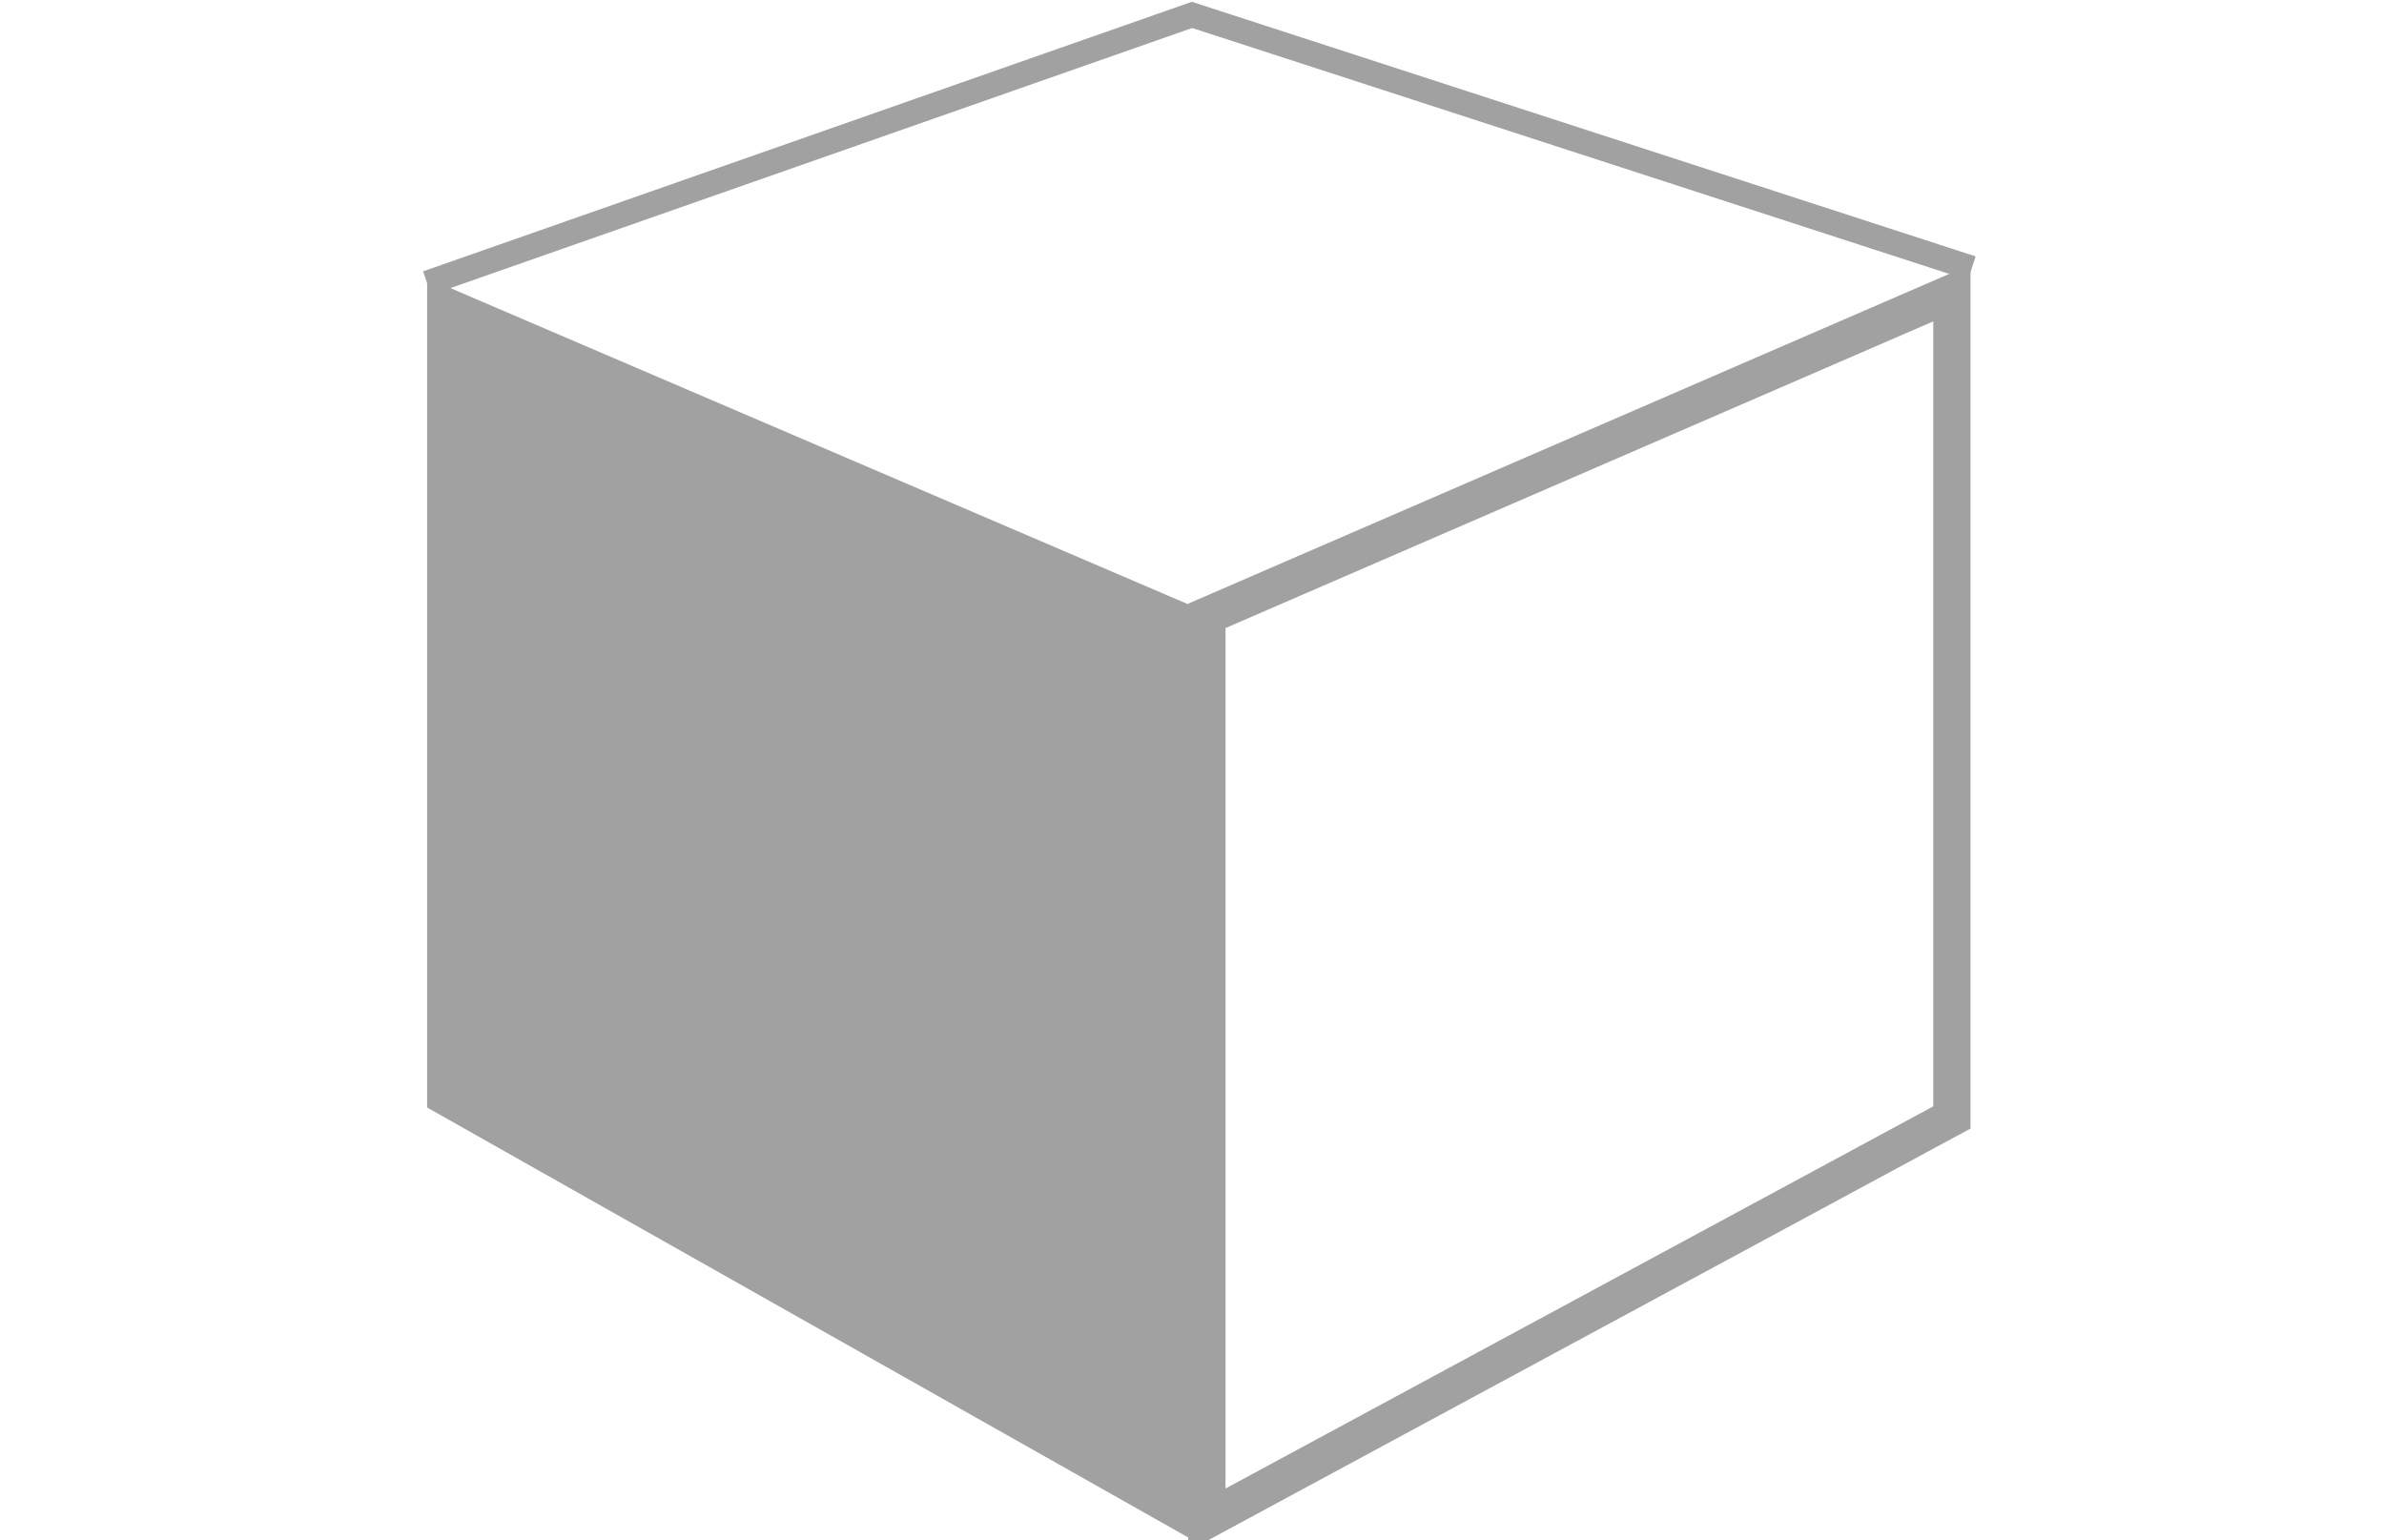
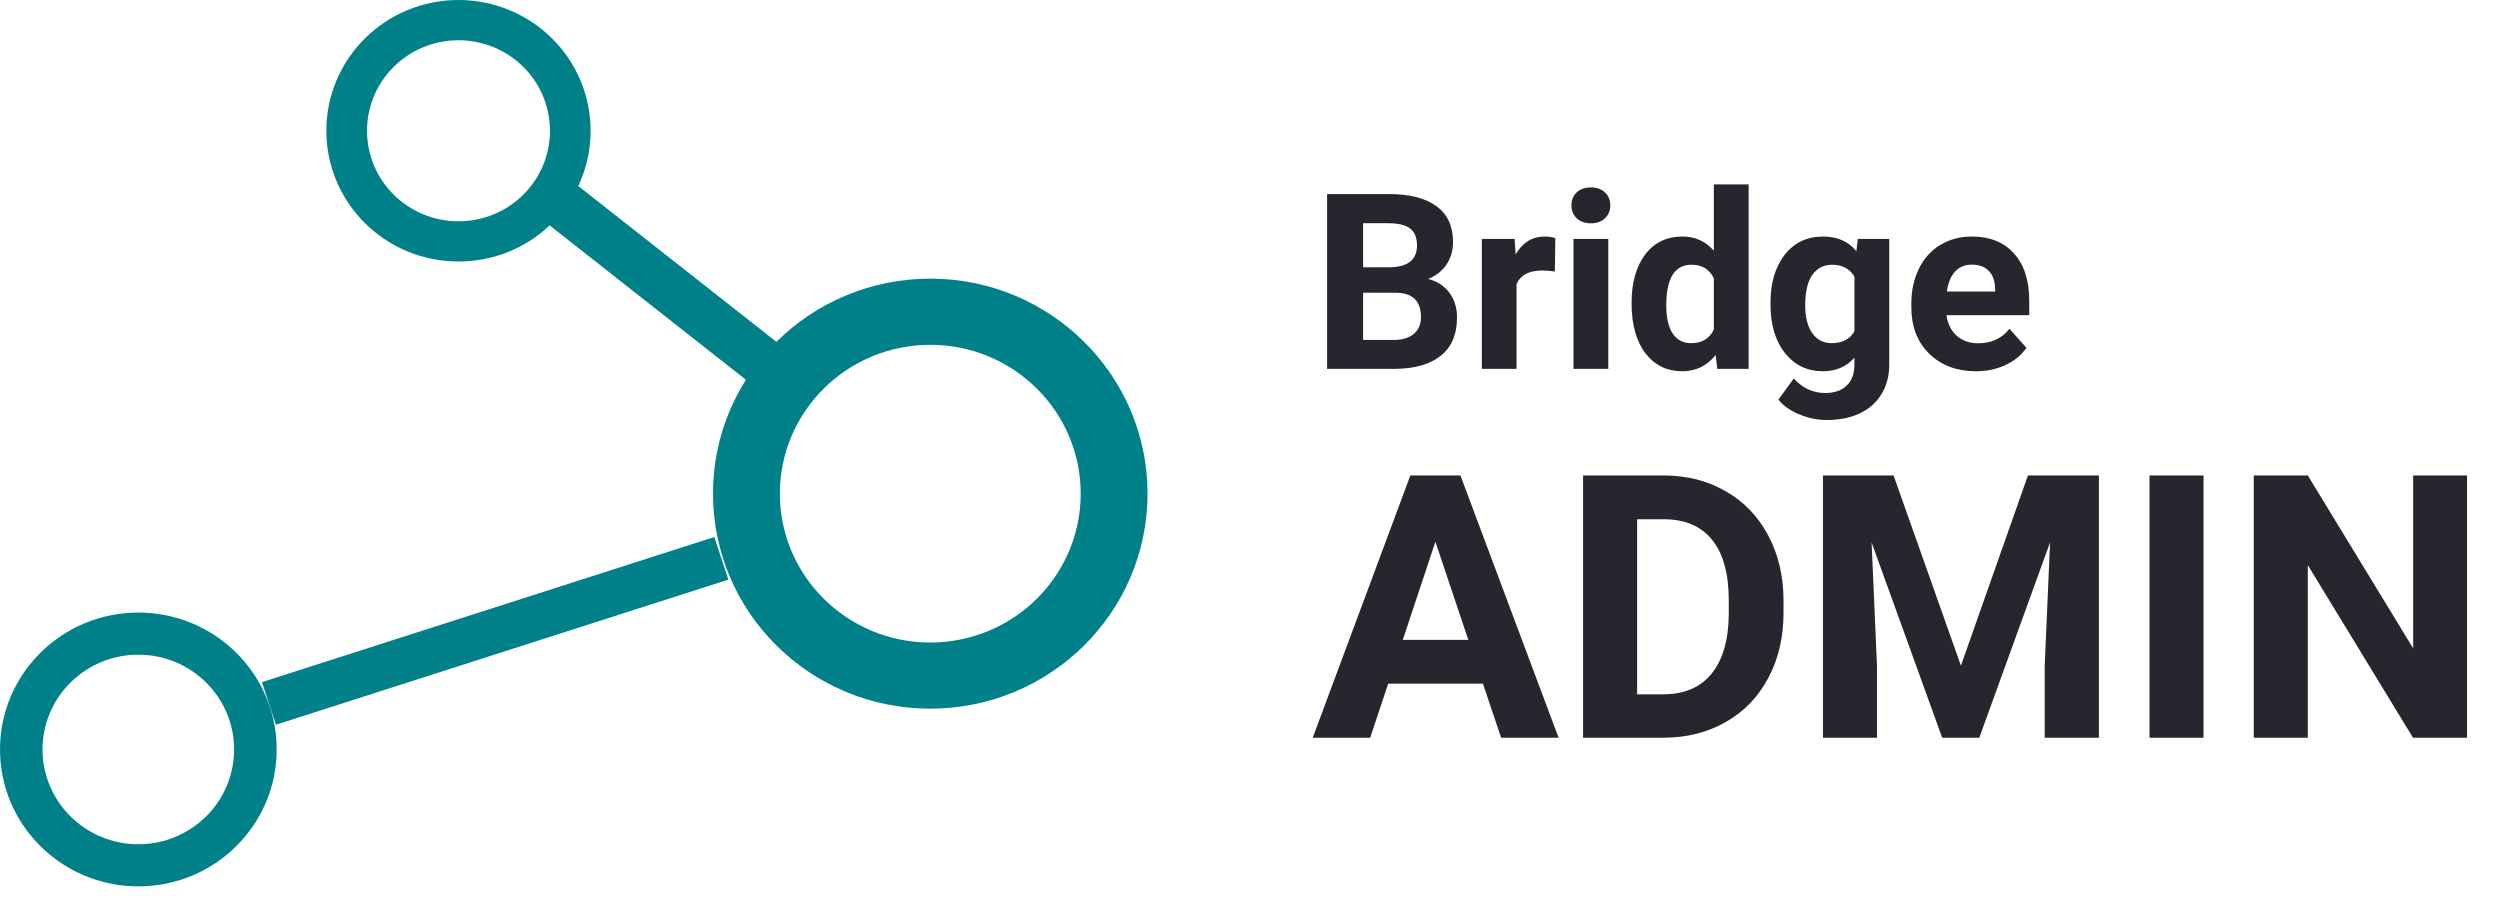
- <svg xmlns="http://www.w3.org/2000/svg" version="1.1" id="Layer_1" x="0px" y="0px" viewBox="0 0 48 31" style="enable-background:new 0 0 48 31;" xml:space="preserve">
-   <style type="text/css">
- 	.st0{fill:#A1A1A1;}
- 	.st1{fill:none;stroke:#A1A1A1;stroke-width:0.75;stroke-miterlimit:10;}
- 	.st2{fill:none;stroke:#A1A1A1;stroke-width:0.5;stroke-miterlimit:10;}
- </style>
-   <g id="Layer_2_1_">
-     <g id="Layer_1-2">
-       <polygon class="st0" points="8.6,5.6 8.6,22.3 24,31 24,12.2   " />
-       <polygon class="st1" points="24.3,12.4 39.3,5.9 39.3,22.5 24.3,30.6   " />
-       <polyline class="st2" points="39.7,5.4 24,0.3 8.6,5.7   " />
-     </g>
-   </g>
+ <svg xmlns="http://www.w3.org/2000/svg" width="122" height="44" viewBox="0 0 122 44" fill="none">
+   <path fill-rule="evenodd" clip-rule="evenodd" d="M22.374 12.762C24.099 12.762 25.666 12.092 26.823 11L36.402 18.534C35.383 20.145 34.795 22.05 34.795 24.091C34.795 29.885 39.542 34.583 45.397 34.583C51.253 34.583 56 29.885 56 24.091C56 18.296 51.253 13.598 45.397 13.598C42.464 13.598 39.809 14.777 37.889 16.682L28.22 9.077C28.607 8.258 28.822 7.345 28.822 6.381C28.822 2.857 25.935 0 22.374 0C18.813 0 15.926 2.857 15.926 6.381C15.926 9.905 18.813 12.762 22.374 12.762ZM22.375 10.799C24.84 10.799 26.839 8.821 26.839 6.382C26.839 3.942 24.84 1.964 22.375 1.964C19.909 1.964 17.911 3.942 17.911 6.382C17.911 8.821 19.909 10.799 22.375 10.799ZM12.784 33.288L34.861 26.206L35.542 28.285L13.465 35.367L12.784 33.288ZM13.502 36.574C13.502 40.264 10.48 43.255 6.751 43.255C3.023 43.255 0 40.264 0 36.574C0 32.884 3.023 29.893 6.751 29.893C10.48 29.893 13.502 32.884 13.502 36.574ZM11.424 36.574C11.424 39.129 9.331 41.199 6.75 41.199C4.169 41.199 2.076 39.129 2.076 36.574C2.076 34.02 4.169 31.949 6.75 31.949C9.331 31.949 11.424 34.02 11.424 36.574ZM52.738 24.091C52.738 28.102 49.452 31.355 45.398 31.355C41.344 31.355 38.058 28.102 38.058 24.091C38.058 20.079 41.344 16.827 45.398 16.827C49.452 16.827 52.738 20.079 52.738 24.091Z" fill="#00818A" />
+   <path d="M64.762 18V9.469H67.75C68.785 9.469 69.57 9.668 70.106 10.066C70.641 10.461 70.908 11.041 70.908 11.807C70.908 12.225 70.801 12.594 70.586 12.914C70.371 13.23 70.072 13.463 69.689 13.611C70.127 13.721 70.471 13.941 70.721 14.273C70.975 14.605 71.102 15.012 71.102 15.492C71.102 16.312 70.84 16.934 70.316 17.355C69.793 17.777 69.047 17.992 68.078 18H64.762ZM66.519 14.285V16.588H68.025C68.439 16.588 68.762 16.49 68.992 16.295C69.227 16.096 69.344 15.822 69.344 15.475C69.344 14.693 68.939 14.297 68.131 14.285H66.519ZM66.519 13.043H67.82C68.707 13.027 69.15 12.674 69.15 11.982C69.15 11.596 69.037 11.318 68.811 11.15C68.588 10.979 68.234 10.893 67.75 10.893H66.519V13.043ZM75.877 13.248C75.647 13.217 75.443 13.201 75.268 13.201C74.627 13.201 74.207 13.418 74.008 13.852V18H72.314V11.66H73.914L73.961 12.416C74.301 11.834 74.772 11.543 75.373 11.543C75.561 11.543 75.736 11.568 75.9 11.619L75.877 13.248ZM78.484 18H76.785V11.66H78.484V18ZM76.686 10.02C76.686 9.766 76.769 9.557 76.938 9.393C77.109 9.229 77.342 9.146 77.635 9.146C77.924 9.146 78.154 9.229 78.326 9.393C78.498 9.557 78.584 9.766 78.584 10.02C78.584 10.277 78.496 10.488 78.32 10.652C78.148 10.816 77.92 10.898 77.635 10.898C77.35 10.898 77.119 10.816 76.943 10.652C76.772 10.488 76.686 10.277 76.686 10.02ZM79.621 14.783C79.621 13.795 79.842 13.008 80.283 12.422C80.728 11.836 81.336 11.543 82.106 11.543C82.723 11.543 83.232 11.773 83.635 12.234V9H85.334V18H83.805L83.723 17.326C83.301 17.854 82.758 18.117 82.094 18.117C81.348 18.117 80.748 17.824 80.295 17.238C79.846 16.648 79.621 15.83 79.621 14.783ZM81.314 14.906C81.314 15.5 81.418 15.955 81.625 16.271C81.832 16.588 82.133 16.746 82.527 16.746C83.051 16.746 83.42 16.525 83.635 16.084V13.582C83.424 13.141 83.059 12.92 82.539 12.92C81.723 12.92 81.314 13.582 81.314 14.906ZM86.4 14.783C86.4 13.81 86.631 13.027 87.092 12.434C87.557 11.84 88.182 11.543 88.967 11.543C89.662 11.543 90.203 11.781 90.59 12.258L90.66 11.66H92.195V17.789C92.195 18.344 92.068 18.826 91.814 19.236C91.564 19.646 91.211 19.959 90.754 20.174C90.297 20.389 89.762 20.496 89.148 20.496C88.684 20.496 88.231 20.402 87.789 20.215C87.348 20.031 87.014 19.793 86.787 19.5L87.537 18.469C87.959 18.941 88.471 19.178 89.072 19.178C89.522 19.178 89.871 19.057 90.121 18.814C90.371 18.576 90.496 18.236 90.496 17.795V17.455C90.106 17.896 89.592 18.117 88.955 18.117C88.193 18.117 87.576 17.82 87.103 17.227C86.635 16.629 86.4 15.838 86.4 14.854V14.783ZM88.094 14.906C88.094 15.48 88.209 15.932 88.439 16.26C88.67 16.584 88.986 16.746 89.389 16.746C89.904 16.746 90.273 16.553 90.496 16.166V13.5C90.269 13.113 89.904 12.92 89.4 12.92C88.994 12.92 88.674 13.086 88.439 13.418C88.209 13.75 88.094 14.246 88.094 14.906ZM96.42 18.117C95.49 18.117 94.732 17.832 94.147 17.262C93.564 16.691 93.273 15.932 93.273 14.982V14.818C93.273 14.182 93.397 13.613 93.643 13.113C93.889 12.609 94.236 12.223 94.686 11.953C95.139 11.68 95.654 11.543 96.232 11.543C97.1 11.543 97.781 11.816 98.277 12.363C98.777 12.91 99.027 13.685 99.027 14.69V15.381H94.99C95.045 15.795 95.209 16.127 95.482 16.377C95.76 16.627 96.109 16.752 96.531 16.752C97.184 16.752 97.693 16.516 98.061 16.043L98.893 16.975C98.639 17.334 98.295 17.615 97.861 17.818C97.428 18.018 96.947 18.117 96.42 18.117ZM96.227 12.914C95.891 12.914 95.617 13.027 95.406 13.254C95.199 13.48 95.066 13.805 95.008 14.227H97.363V14.092C97.356 13.717 97.254 13.428 97.059 13.225C96.863 13.018 96.586 12.914 96.227 12.914Z" fill="#27262E" />
+   <path d="M72.367 33.363H67.744L66.865 36H64.061L68.825 23.203H71.269L76.059 36H73.255L72.367 33.363ZM68.456 31.227H71.655L70.047 26.438L68.456 31.227ZM77.254 36V23.203H81.191C82.316 23.203 83.321 23.458 84.206 23.968C85.097 24.472 85.791 25.192 86.289 26.13C86.787 27.061 87.036 28.122 87.036 29.311V29.9C87.036 31.09 86.79 32.148 86.298 33.073C85.811 33.999 85.123 34.717 84.232 35.227C83.342 35.736 82.337 35.994 81.218 36H77.254ZM79.891 25.339V33.882H81.165C82.196 33.882 82.984 33.545 83.529 32.871C84.074 32.197 84.353 31.233 84.364 29.98V29.303C84.364 28.002 84.095 27.018 83.556 26.35C83.017 25.676 82.228 25.339 81.191 25.339H79.891ZM92.406 23.203L95.693 32.484L98.963 23.203H102.426V36H99.78V32.502L100.044 26.464L96.59 36H94.779L91.334 26.473L91.598 32.502V36H88.961V23.203H92.406ZM107.532 36H104.896V23.203H107.532V36ZM120.391 36H117.754L112.621 27.58V36H109.984V23.203H112.621L117.763 31.641V23.203H120.391V36Z" fill="#27262E" />
</svg>
